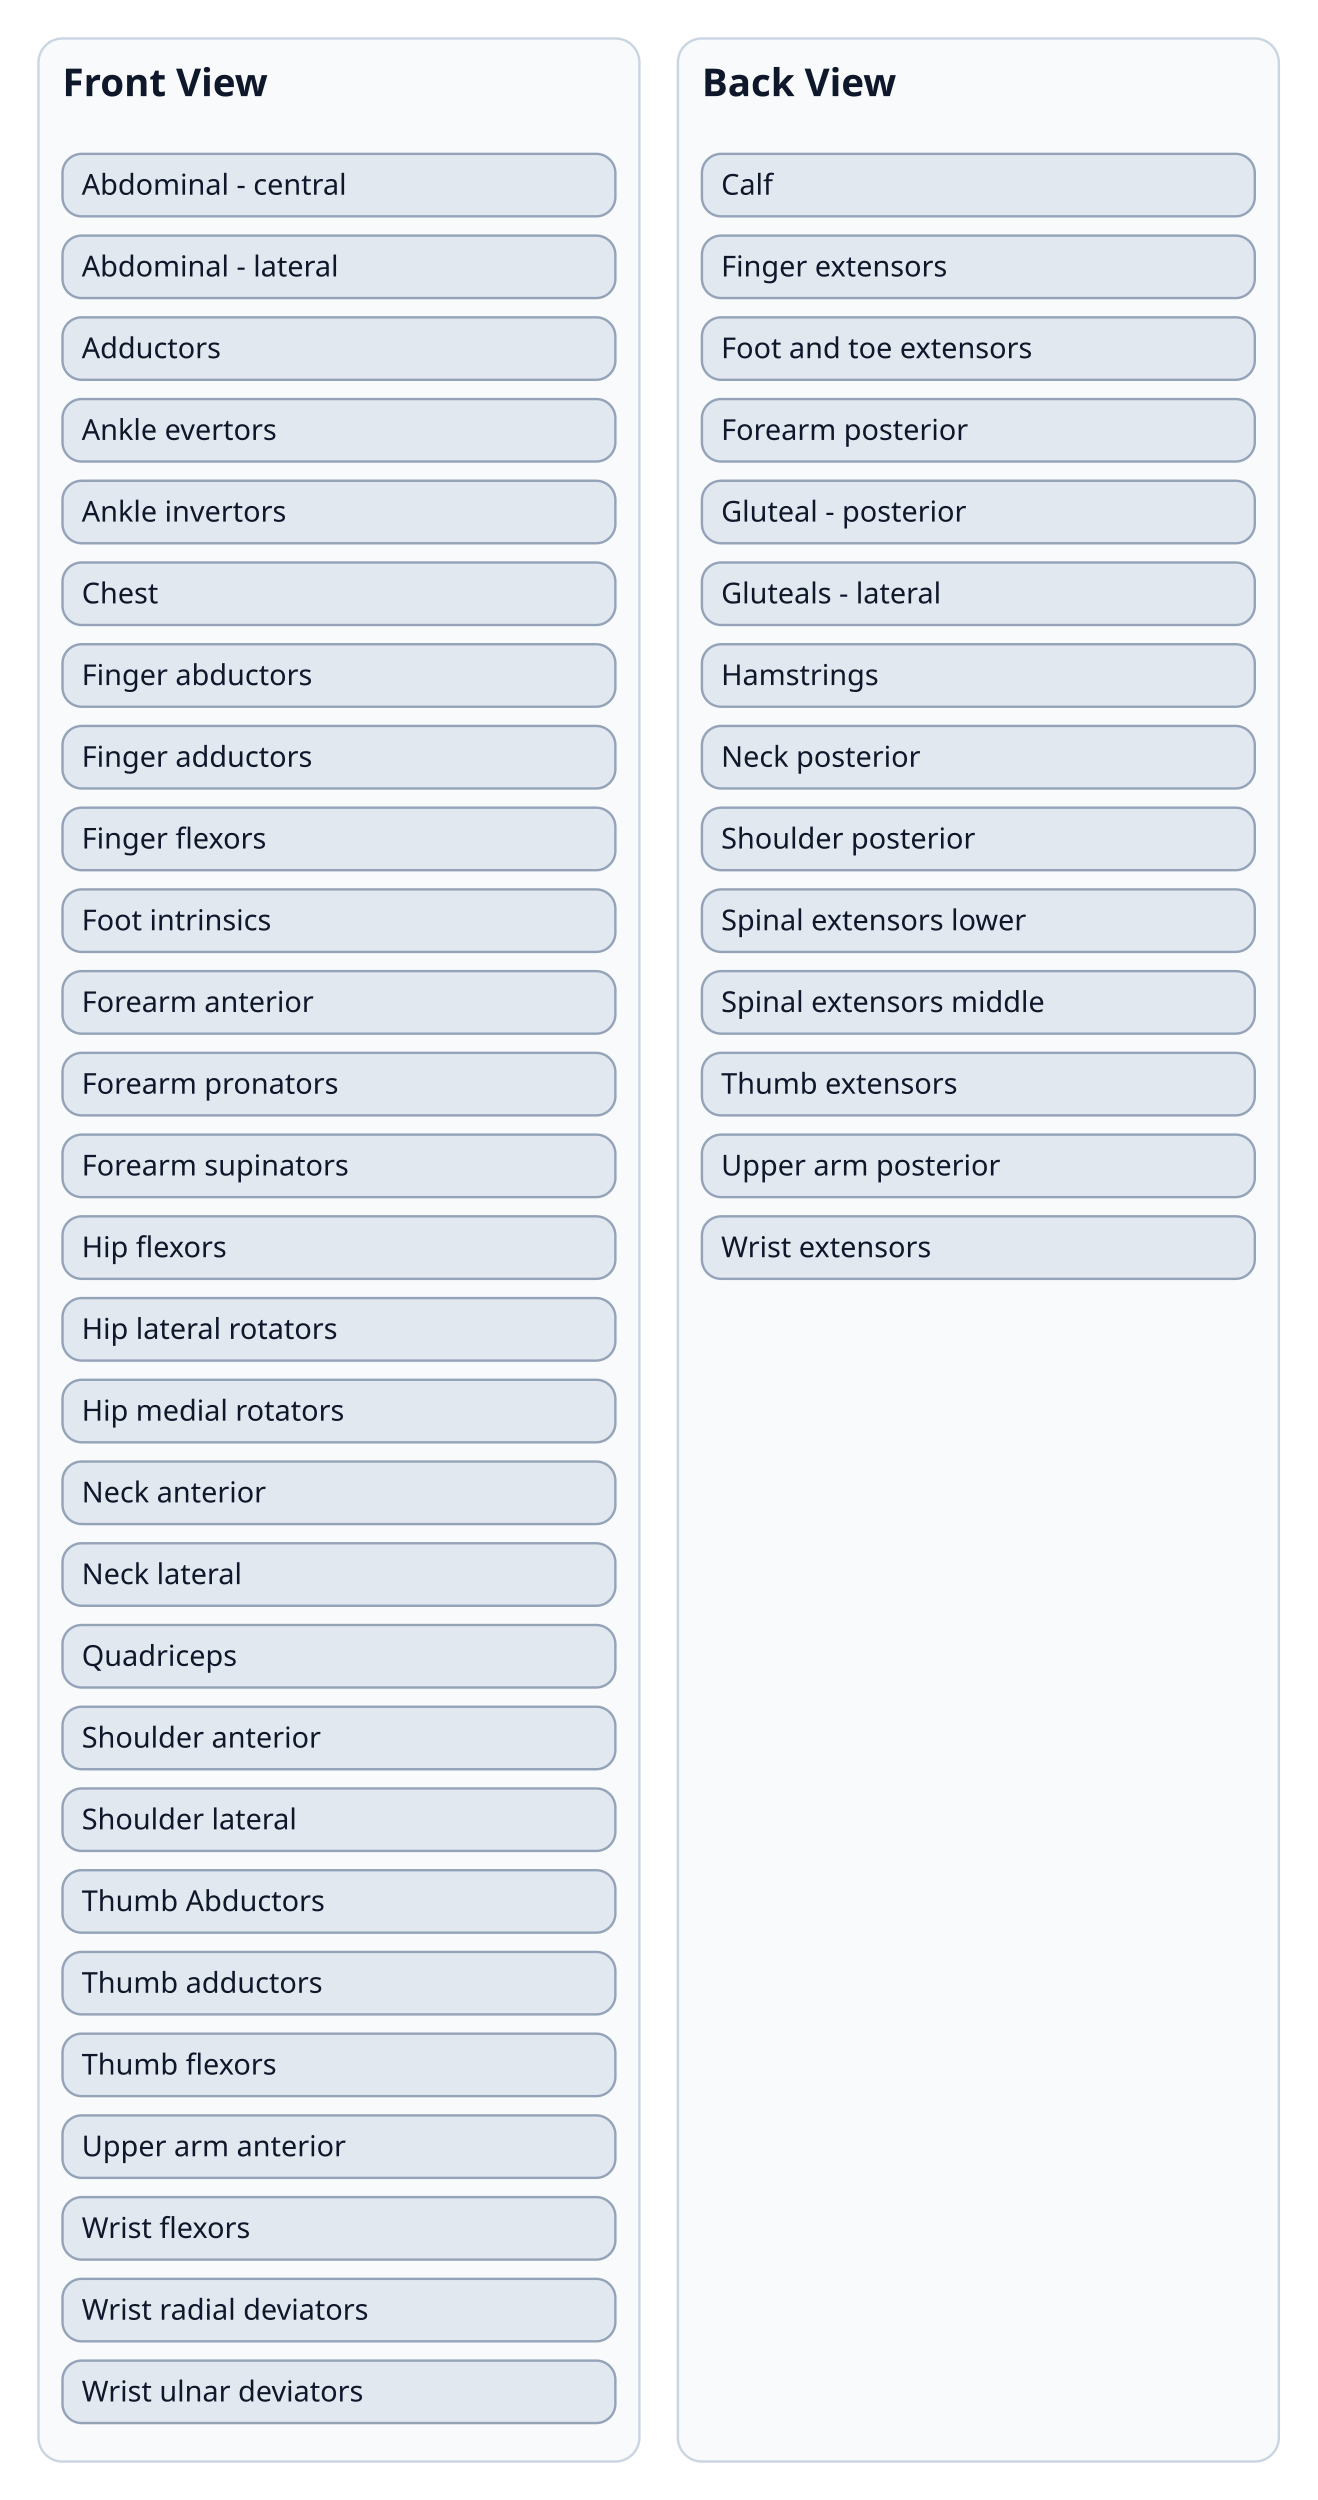
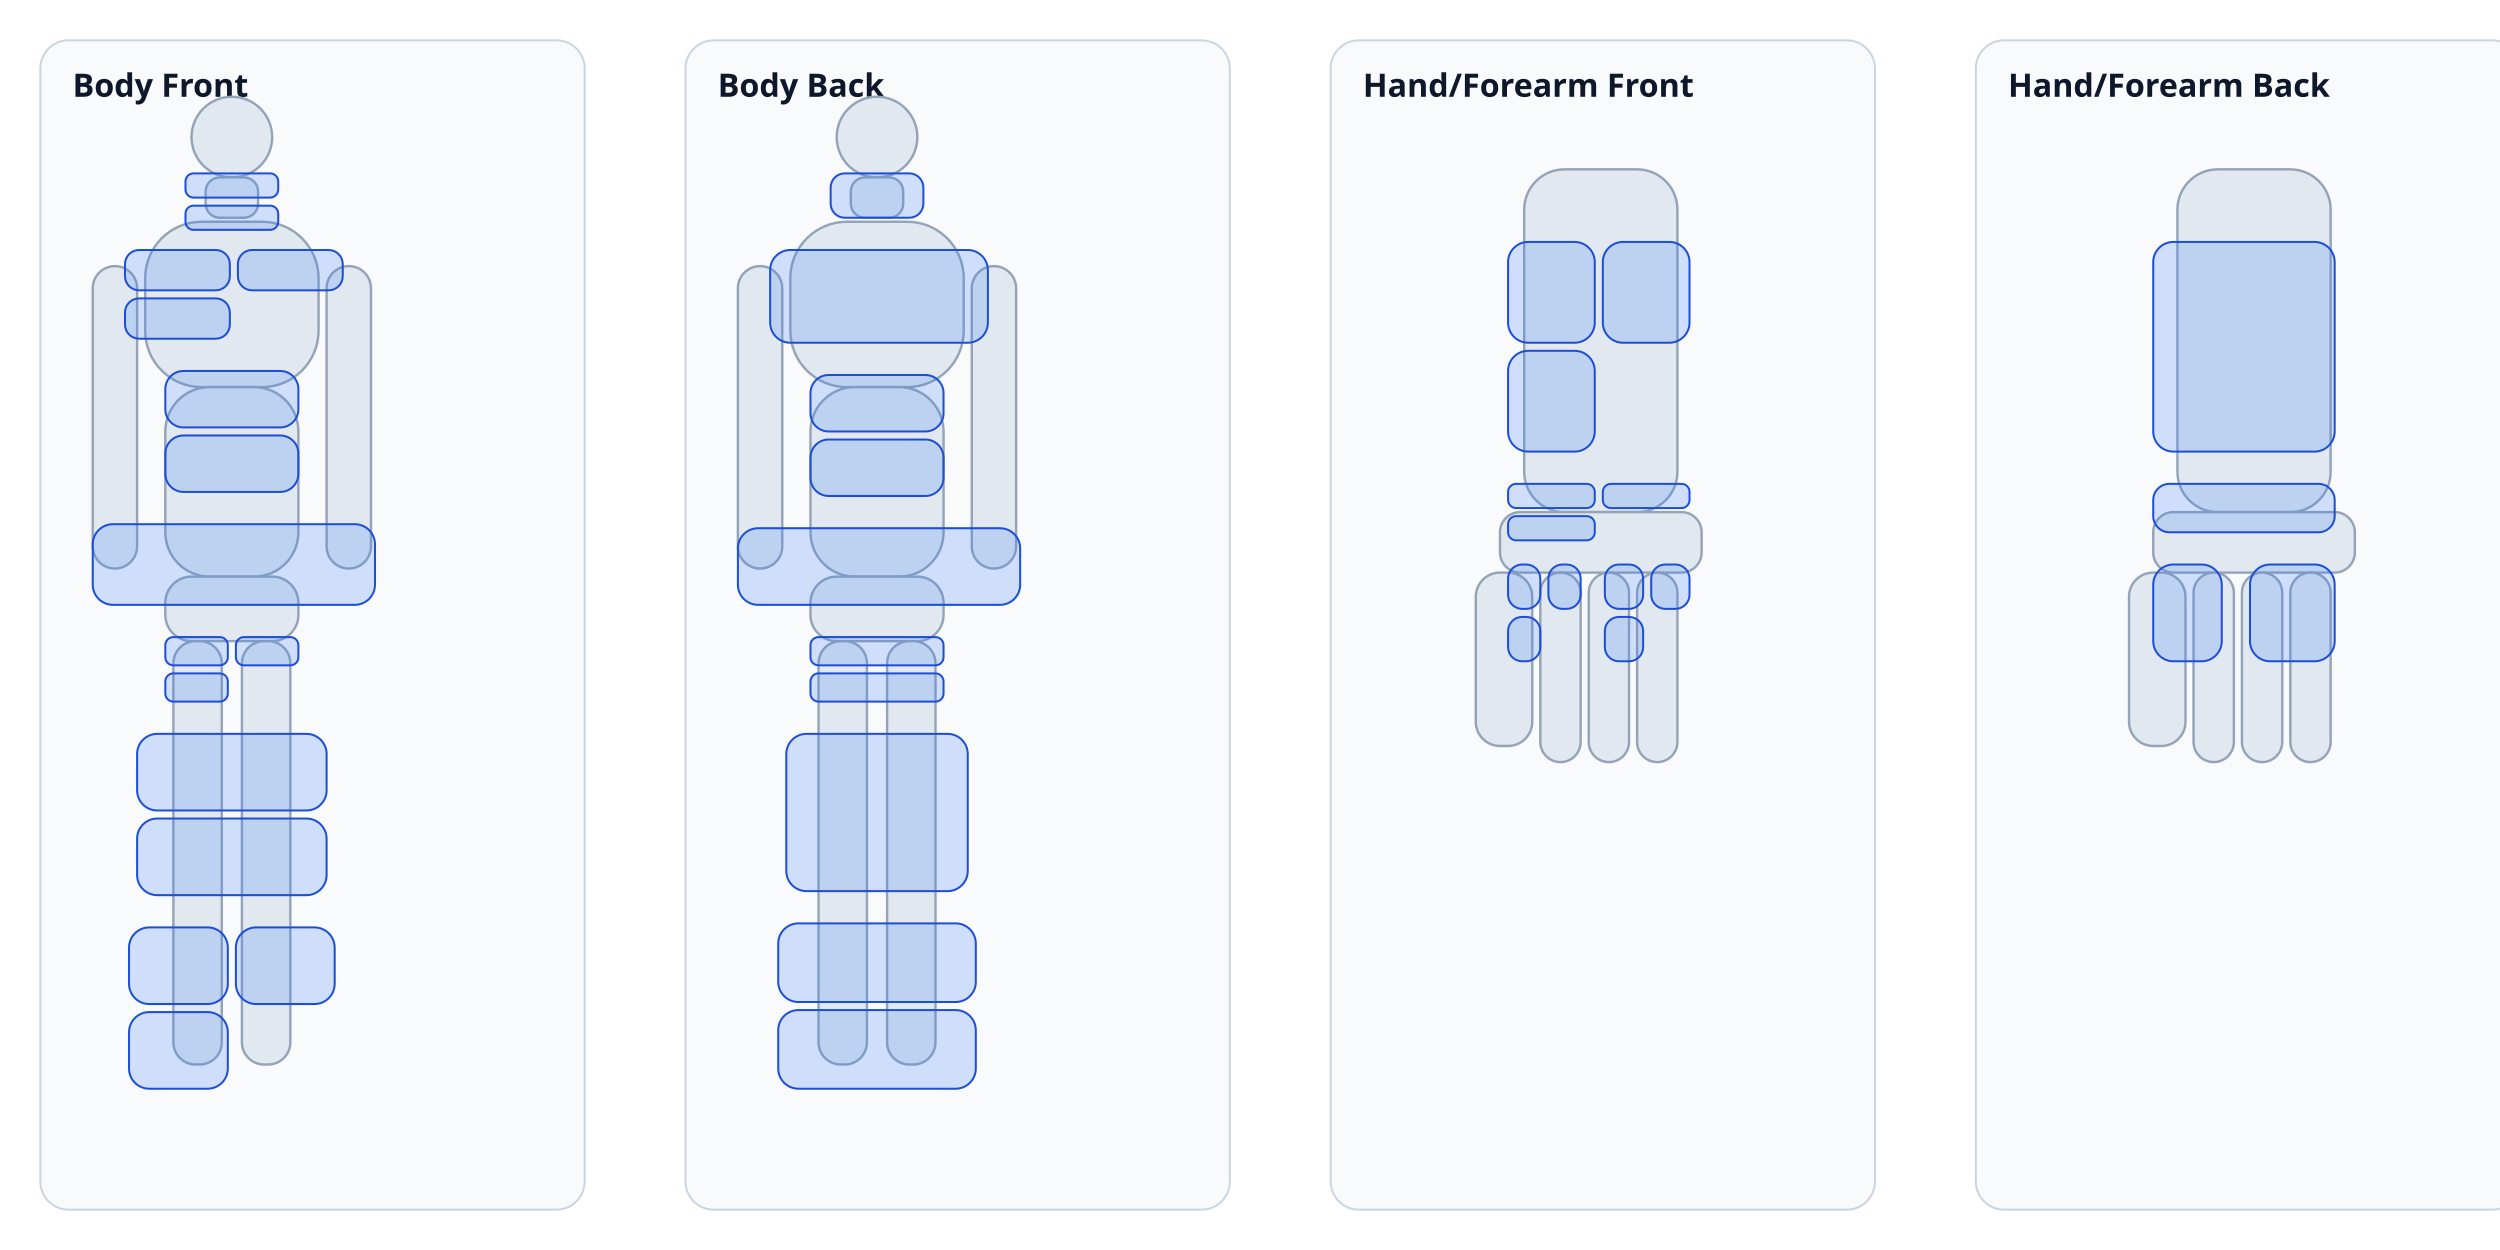
- <svg xmlns="http://www.w3.org/2000/svg" width="548" height="1040" viewBox="0 0 548 1040" role="img" aria-label="Normalized muscle map front and back">
+ <svg xmlns="http://www.w3.org/2000/svg" width="1240" height="620" viewBox="0 0 1240 620" role="img" aria-label="Normalized muscle map front and back">
  <defs>
    <style>
      .panel-bg { fill: #f8fafc; stroke: #cbd5e1; stroke-width: 1; }
      .panel-title { font: 600 16px sans-serif; fill: #0f172a; }
-       .muscle-zone { fill: #e2e8f0; stroke: #94a3b8; stroke-width: 1; cursor: pointer; }
-       .zone-label { font: 12px sans-serif; fill: #0f172a; pointer-events: none; user-select: none; }
+       .silhouette { fill: #e2e8f0; stroke: #94a3b8; stroke-width: 1.2; }
+       .muscle-zone { fill: rgba(59, 130, 246, 0.22); stroke: #1d4ed8; stroke-width: 1; cursor: pointer; }
    </style>
  </defs>
-   <rect class="panel-bg" x="16" y="16" width="250" height="1008" rx="10" />
-   <rect class="panel-bg" x="282" y="16" width="250" height="1008" rx="10" />
-   <text class="panel-title" x="26" y="40">Front View</text>
-   <text class="panel-title" x="292" y="40">Back View</text>
-   <rect id="muscle_abdominal_central" class="muscle-zone" x="26" y="64" width="230" height="26" rx="8" />
-   <text class="zone-label" x="34" y="81">Abdominal - central</text>
-   <rect id="muscle_abdominal_lateral" class="muscle-zone" x="26" y="98" width="230" height="26" rx="8" />
-   <text class="zone-label" x="34" y="115">Abdominal - lateral</text>
-   <rect id="muscle_adductors" class="muscle-zone" x="26" y="132" width="230" height="26" rx="8" />
-   <text class="zone-label" x="34" y="149">Adductors</text>
-   <rect id="muscle_ankle_evertors" class="muscle-zone" x="26" y="166" width="230" height="26" rx="8" />
-   <text class="zone-label" x="34" y="183">Ankle evertors</text>
-   <rect id="muscle_ankle_invertors" class="muscle-zone" x="26" y="200" width="230" height="26" rx="8" />
-   <text class="zone-label" x="34" y="217">Ankle invertors</text>
-   <rect id="muscle_chest" class="muscle-zone" x="26" y="234" width="230" height="26" rx="8" />
-   <text class="zone-label" x="34" y="251">Chest</text>
-   <rect id="muscle_finger_abductors" class="muscle-zone" x="26" y="268" width="230" height="26" rx="8" />
-   <text class="zone-label" x="34" y="285">Finger abductors</text>
-   <rect id="muscle_finger_adductors" class="muscle-zone" x="26" y="302" width="230" height="26" rx="8" />
-   <text class="zone-label" x="34" y="319">Finger adductors</text>
-   <rect id="muscle_finger_flexors" class="muscle-zone" x="26" y="336" width="230" height="26" rx="8" />
-   <text class="zone-label" x="34" y="353">Finger flexors</text>
-   <rect id="muscle_foot_intrinsics" class="muscle-zone" x="26" y="370" width="230" height="26" rx="8" />
-   <text class="zone-label" x="34" y="387">Foot intrinsics</text>
-   <rect id="muscle_forearm_anterior" class="muscle-zone" x="26" y="404" width="230" height="26" rx="8" />
-   <text class="zone-label" x="34" y="421">Forearm anterior</text>
-   <rect id="muscle_forearm_pronators" class="muscle-zone" x="26" y="438" width="230" height="26" rx="8" />
-   <text class="zone-label" x="34" y="455">Forearm pronators</text>
-   <rect id="muscle_forearm_supinators" class="muscle-zone" x="26" y="472" width="230" height="26" rx="8" />
-   <text class="zone-label" x="34" y="489">Forearm supinators</text>
-   <rect id="muscle_hip_flexors" class="muscle-zone" x="26" y="506" width="230" height="26" rx="8" />
-   <text class="zone-label" x="34" y="523">Hip flexors</text>
-   <rect id="muscle_hip_lateral_rotators" class="muscle-zone" x="26" y="540" width="230" height="26" rx="8" />
-   <text class="zone-label" x="34" y="557">Hip lateral rotators</text>
-   <rect id="muscle_hip_medial_rotators" class="muscle-zone" x="26" y="574" width="230" height="26" rx="8" />
-   <text class="zone-label" x="34" y="591">Hip medial rotators</text>
-   <rect id="muscle_neck_anterior" class="muscle-zone" x="26" y="608" width="230" height="26" rx="8" />
-   <text class="zone-label" x="34" y="625">Neck anterior</text>
-   <rect id="muscle_neck_lateral" class="muscle-zone" x="26" y="642" width="230" height="26" rx="8" />
-   <text class="zone-label" x="34" y="659">Neck lateral</text>
-   <rect id="muscle_quadriceps" class="muscle-zone" x="26" y="676" width="230" height="26" rx="8" />
-   <text class="zone-label" x="34" y="693">Quadriceps</text>
-   <rect id="muscle_shoulder_anterior" class="muscle-zone" x="26" y="710" width="230" height="26" rx="8" />
-   <text class="zone-label" x="34" y="727">Shoulder anterior</text>
-   <rect id="muscle_shoulder_lateral" class="muscle-zone" x="26" y="744" width="230" height="26" rx="8" />
-   <text class="zone-label" x="34" y="761">Shoulder lateral</text>
-   <rect id="muscle_thumb_abductors" class="muscle-zone" x="26" y="778" width="230" height="26" rx="8" />
-   <text class="zone-label" x="34" y="795">Thumb Abductors</text>
-   <rect id="muscle_thumb_adductors" class="muscle-zone" x="26" y="812" width="230" height="26" rx="8" />
-   <text class="zone-label" x="34" y="829">Thumb adductors</text>
-   <rect id="muscle_thumb_flexors" class="muscle-zone" x="26" y="846" width="230" height="26" rx="8" />
-   <text class="zone-label" x="34" y="863">Thumb flexors</text>
-   <rect id="muscle_upper_arm_anterior" class="muscle-zone" x="26" y="880" width="230" height="26" rx="8" />
-   <text class="zone-label" x="34" y="897">Upper arm anterior</text>
-   <rect id="muscle_wrist_flexors" class="muscle-zone" x="26" y="914" width="230" height="26" rx="8" />
-   <text class="zone-label" x="34" y="931">Wrist flexors</text>
-   <rect id="muscle_wrist_radial_deviators" class="muscle-zone" x="26" y="948" width="230" height="26" rx="8" />
-   <text class="zone-label" x="34" y="965">Wrist radial deviators</text>
-   <rect id="muscle_wrist_ulnar_deviators" class="muscle-zone" x="26" y="982" width="230" height="26" rx="8" />
-   <text class="zone-label" x="34" y="999">Wrist ulnar deviators</text>
-   <rect id="muscle_calf" class="muscle-zone" x="292" y="64" width="230" height="26" rx="8" />
-   <text class="zone-label" x="300" y="81">Calf</text>
-   <rect id="muscle_finger_extensors" class="muscle-zone" x="292" y="98" width="230" height="26" rx="8" />
-   <text class="zone-label" x="300" y="115">Finger extensors</text>
-   <rect id="muscle_foot_and_toe_extensors" class="muscle-zone" x="292" y="132" width="230" height="26" rx="8" />
-   <text class="zone-label" x="300" y="149">Foot and toe extensors</text>
-   <rect id="muscle_forearm_posterior" class="muscle-zone" x="292" y="166" width="230" height="26" rx="8" />
-   <text class="zone-label" x="300" y="183">Forearm posterior</text>
-   <rect id="muscle_gluteal_posterior" class="muscle-zone" x="292" y="200" width="230" height="26" rx="8" />
-   <text class="zone-label" x="300" y="217">Gluteal - posterior</text>
-   <rect id="muscle_gluteals_lateral" class="muscle-zone" x="292" y="234" width="230" height="26" rx="8" />
-   <text class="zone-label" x="300" y="251">Gluteals - lateral</text>
-   <rect id="muscle_hamstrings" class="muscle-zone" x="292" y="268" width="230" height="26" rx="8" />
-   <text class="zone-label" x="300" y="285">Hamstrings</text>
-   <rect id="muscle_neck_posterior" class="muscle-zone" x="292" y="302" width="230" height="26" rx="8" />
-   <text class="zone-label" x="300" y="319">Neck posterior</text>
-   <rect id="muscle_shoulder_posterior" class="muscle-zone" x="292" y="336" width="230" height="26" rx="8" />
-   <text class="zone-label" x="300" y="353">Shoulder posterior</text>
-   <rect id="muscle_spinal_extensors_lower" class="muscle-zone" x="292" y="370" width="230" height="26" rx="8" />
-   <text class="zone-label" x="300" y="387">Spinal extensors lower</text>
-   <rect id="muscle_spinal_extensors_middle" class="muscle-zone" x="292" y="404" width="230" height="26" rx="8" />
-   <text class="zone-label" x="300" y="421">Spinal extensors middle</text>
-   <rect id="muscle_thumb_extensors" class="muscle-zone" x="292" y="438" width="230" height="26" rx="8" />
-   <text class="zone-label" x="300" y="455">Thumb extensors</text>
-   <rect id="muscle_upper_arm_posterior" class="muscle-zone" x="292" y="472" width="230" height="26" rx="8" />
-   <text class="zone-label" x="300" y="489">Upper arm posterior</text>
-   <rect id="muscle_wrist_extensors" class="muscle-zone" x="292" y="506" width="230" height="26" rx="8" />
-   <text class="zone-label" x="300" y="523">Wrist extensors</text>
+   <rect class="panel-bg" x="20" y="20" width="270" height="580" rx="14" />
+   <rect class="panel-bg" x="340" y="20" width="270" height="580" rx="14" />
+   <rect class="panel-bg" x="660" y="20" width="270" height="580" rx="14" />
+   <rect class="panel-bg" x="980" y="20" width="270" height="580" rx="14" />
+   <text class="panel-title" x="36" y="48">Body Front</text>
+   <text class="panel-title" x="356" y="48">Body Back</text>
+   <text class="panel-title" x="676" y="48">Hand/Forearm Front</text>
+   <text class="panel-title" x="996" y="48">Hand/Forearm Back</text>
+   <circle class="silhouette" cx="115" cy="68" r="20" />
+   <rect class="silhouette" x="102" y="88" width="26" height="20" rx="7" />
+   <rect class="silhouette" x="72" y="110" width="86" height="82" rx="28" />
+   <rect class="silhouette" x="82" y="192" width="66" height="94" rx="22" />
+   <rect class="silhouette" x="46" y="132" width="22" height="150" rx="11" />
+   <rect class="silhouette" x="162" y="132" width="22" height="150" rx="11" />
+   <rect class="silhouette" x="82" y="286" width="66" height="32" rx="13" />
+   <rect class="silhouette" x="86" y="318" width="24" height="210" rx="11" />
+   <rect class="silhouette" x="120" y="318" width="24" height="210" rx="11" />
+   <circle class="silhouette" cx="435" cy="68" r="20" />
+   <rect class="silhouette" x="422" y="88" width="26" height="20" rx="7" />
+   <rect class="silhouette" x="392" y="110" width="86" height="82" rx="28" />
+   <rect class="silhouette" x="402" y="192" width="66" height="94" rx="22" />
+   <rect class="silhouette" x="366" y="132" width="22" height="150" rx="11" />
+   <rect class="silhouette" x="482" y="132" width="22" height="150" rx="11" />
+   <rect class="silhouette" x="402" y="286" width="66" height="32" rx="13" />
+   <rect class="silhouette" x="406" y="318" width="24" height="210" rx="11" />
+   <rect class="silhouette" x="440" y="318" width="24" height="210" rx="11" />
+   <rect class="silhouette" x="756" y="84" width="76" height="170" rx="20" />
+   <rect class="silhouette" x="744" y="254" width="100" height="30" rx="10" />
+   <rect class="silhouette" x="732" y="284" width="28" height="86" rx="12" />
+   <rect class="silhouette" x="764" y="284" width="20" height="94" rx="10" />
+   <rect class="silhouette" x="788" y="284" width="20" height="94" rx="10" />
+   <rect class="silhouette" x="812" y="284" width="20" height="94" rx="10" />
+   <rect class="silhouette" x="1080" y="84" width="76" height="170" rx="20" />
+   <rect class="silhouette" x="1068" y="254" width="100" height="30" rx="10" />
+   <rect class="silhouette" x="1056" y="284" width="28" height="86" rx="12" />
+   <rect class="silhouette" x="1088" y="284" width="20" height="94" rx="10" />
+   <rect class="silhouette" x="1112" y="284" width="20" height="94" rx="10" />
+   <rect class="silhouette" x="1136" y="284" width="20" height="94" rx="10" />
+   <rect id="muscle_neck_anterior" class="muscle-zone" x="92" y="86" width="46" height="12" rx="4" />
+   <rect id="muscle_neck_lateral" class="muscle-zone" x="92" y="102" width="46" height="12" rx="4" />
+   <rect id="muscle_chest" class="muscle-zone" x="62" y="124" width="52" height="20" rx="7" />
+   <rect id="muscle_shoulder_anterior" class="muscle-zone" x="118" y="124" width="52" height="20" rx="7" />
+   <rect id="muscle_shoulder_lateral" class="muscle-zone" x="62" y="148" width="52" height="20" rx="7" />
+   <rect id="muscle_abdominal_central" class="muscle-zone" x="82" y="184" width="66" height="28" rx="9" />
+   <rect id="muscle_abdominal_lateral" class="muscle-zone" x="82" y="216" width="66" height="28" rx="9" />
+   <rect id="muscle_upper_arm_anterior" class="muscle-zone" x="46" y="260" width="140" height="40" rx="10" />
+   <rect id="muscle_hip_flexors" class="muscle-zone" x="82" y="316" width="31" height="14" rx="4" />
+   <rect id="muscle_hip_lateral_rotators" class="muscle-zone" x="117" y="316" width="31" height="14" rx="4" />
+   <rect id="muscle_hip_medial_rotators" class="muscle-zone" x="82" y="334" width="31" height="14" rx="4" />
+   <rect id="muscle_adductors" class="muscle-zone" x="68" y="364" width="94" height="38" rx="10" />
+   <rect id="muscle_quadriceps" class="muscle-zone" x="68" y="406" width="94" height="38" rx="10" />
+   <rect id="muscle_ankle_evertors" class="muscle-zone" x="64" y="460" width="49" height="38" rx="10" />
+   <rect id="muscle_ankle_invertors" class="muscle-zone" x="117" y="460" width="49" height="38" rx="10" />
+   <rect id="muscle_foot_intrinsics" class="muscle-zone" x="64" y="502" width="49" height="38" rx="10" />
+   <rect id="muscle_neck_posterior" class="muscle-zone" x="412" y="86" width="46" height="22" rx="7" />
+   <rect id="muscle_shoulder_posterior" class="muscle-zone" x="382" y="124" width="108" height="46" rx="10" />
+   <rect id="muscle_spinal_extensors_lower" class="muscle-zone" x="402" y="186" width="66" height="28" rx="9" />
+   <rect id="muscle_spinal_extensors_middle" class="muscle-zone" x="402" y="218" width="66" height="28" rx="9" />
+   <rect id="muscle_upper_arm_posterior" class="muscle-zone" x="366" y="262" width="140" height="38" rx="10" />
+   <rect id="muscle_gluteal_posterior" class="muscle-zone" x="402" y="316" width="66" height="14" rx="4" />
+   <rect id="muscle_gluteals_lateral" class="muscle-zone" x="402" y="334" width="66" height="14" rx="4" />
+   <rect id="muscle_hamstrings" class="muscle-zone" x="390" y="364" width="90" height="78" rx="10" />
+   <rect id="muscle_calf" class="muscle-zone" x="386" y="458" width="98" height="39" rx="10" />
+   <rect id="muscle_foot_and_toe_extensors" class="muscle-zone" x="386" y="501" width="98" height="39" rx="10" />
+   <rect id="muscle_forearm_anterior" class="muscle-zone" x="748" y="120" width="43" height="50" rx="10" />
+   <rect id="muscle_forearm_pronators" class="muscle-zone" x="795" y="120" width="43" height="50" rx="10" />
+   <rect id="muscle_forearm_supinators" class="muscle-zone" x="748" y="174" width="43" height="50" rx="10" />
+   <rect id="muscle_wrist_flexors" class="muscle-zone" x="748" y="240" width="43" height="12" rx="4" />
+   <rect id="muscle_wrist_radial_deviators" class="muscle-zone" x="795" y="240" width="43" height="12" rx="4" />
+   <rect id="muscle_wrist_ulnar_deviators" class="muscle-zone" x="748" y="256" width="43" height="12" rx="4" />
+   <rect id="muscle_thumb_abductors" class="muscle-zone" x="748" y="280" width="16" height="22" rx="7" />
+   <rect id="muscle_thumb_adductors" class="muscle-zone" x="768" y="280" width="16" height="22" rx="7" />
+   <rect id="muscle_thumb_flexors" class="muscle-zone" x="748" y="306" width="16" height="22" rx="7" />
+   <rect id="muscle_finger_abductors" class="muscle-zone" x="796" y="280" width="19" height="22" rx="7" />
+   <rect id="muscle_finger_adductors" class="muscle-zone" x="819" y="280" width="19" height="22" rx="7" />
+   <rect id="muscle_finger_flexors" class="muscle-zone" x="796" y="306" width="19" height="22" rx="7" />
+   <rect id="muscle_forearm_posterior" class="muscle-zone" x="1068" y="120" width="90" height="104" rx="10" />
+   <rect id="muscle_wrist_extensors" class="muscle-zone" x="1068" y="240" width="90" height="24" rx="8" />
+   <rect id="muscle_thumb_extensors" class="muscle-zone" x="1068" y="280" width="34" height="48" rx="10" />
+   <rect id="muscle_finger_extensors" class="muscle-zone" x="1116" y="280" width="42" height="48" rx="10" />
</svg>
